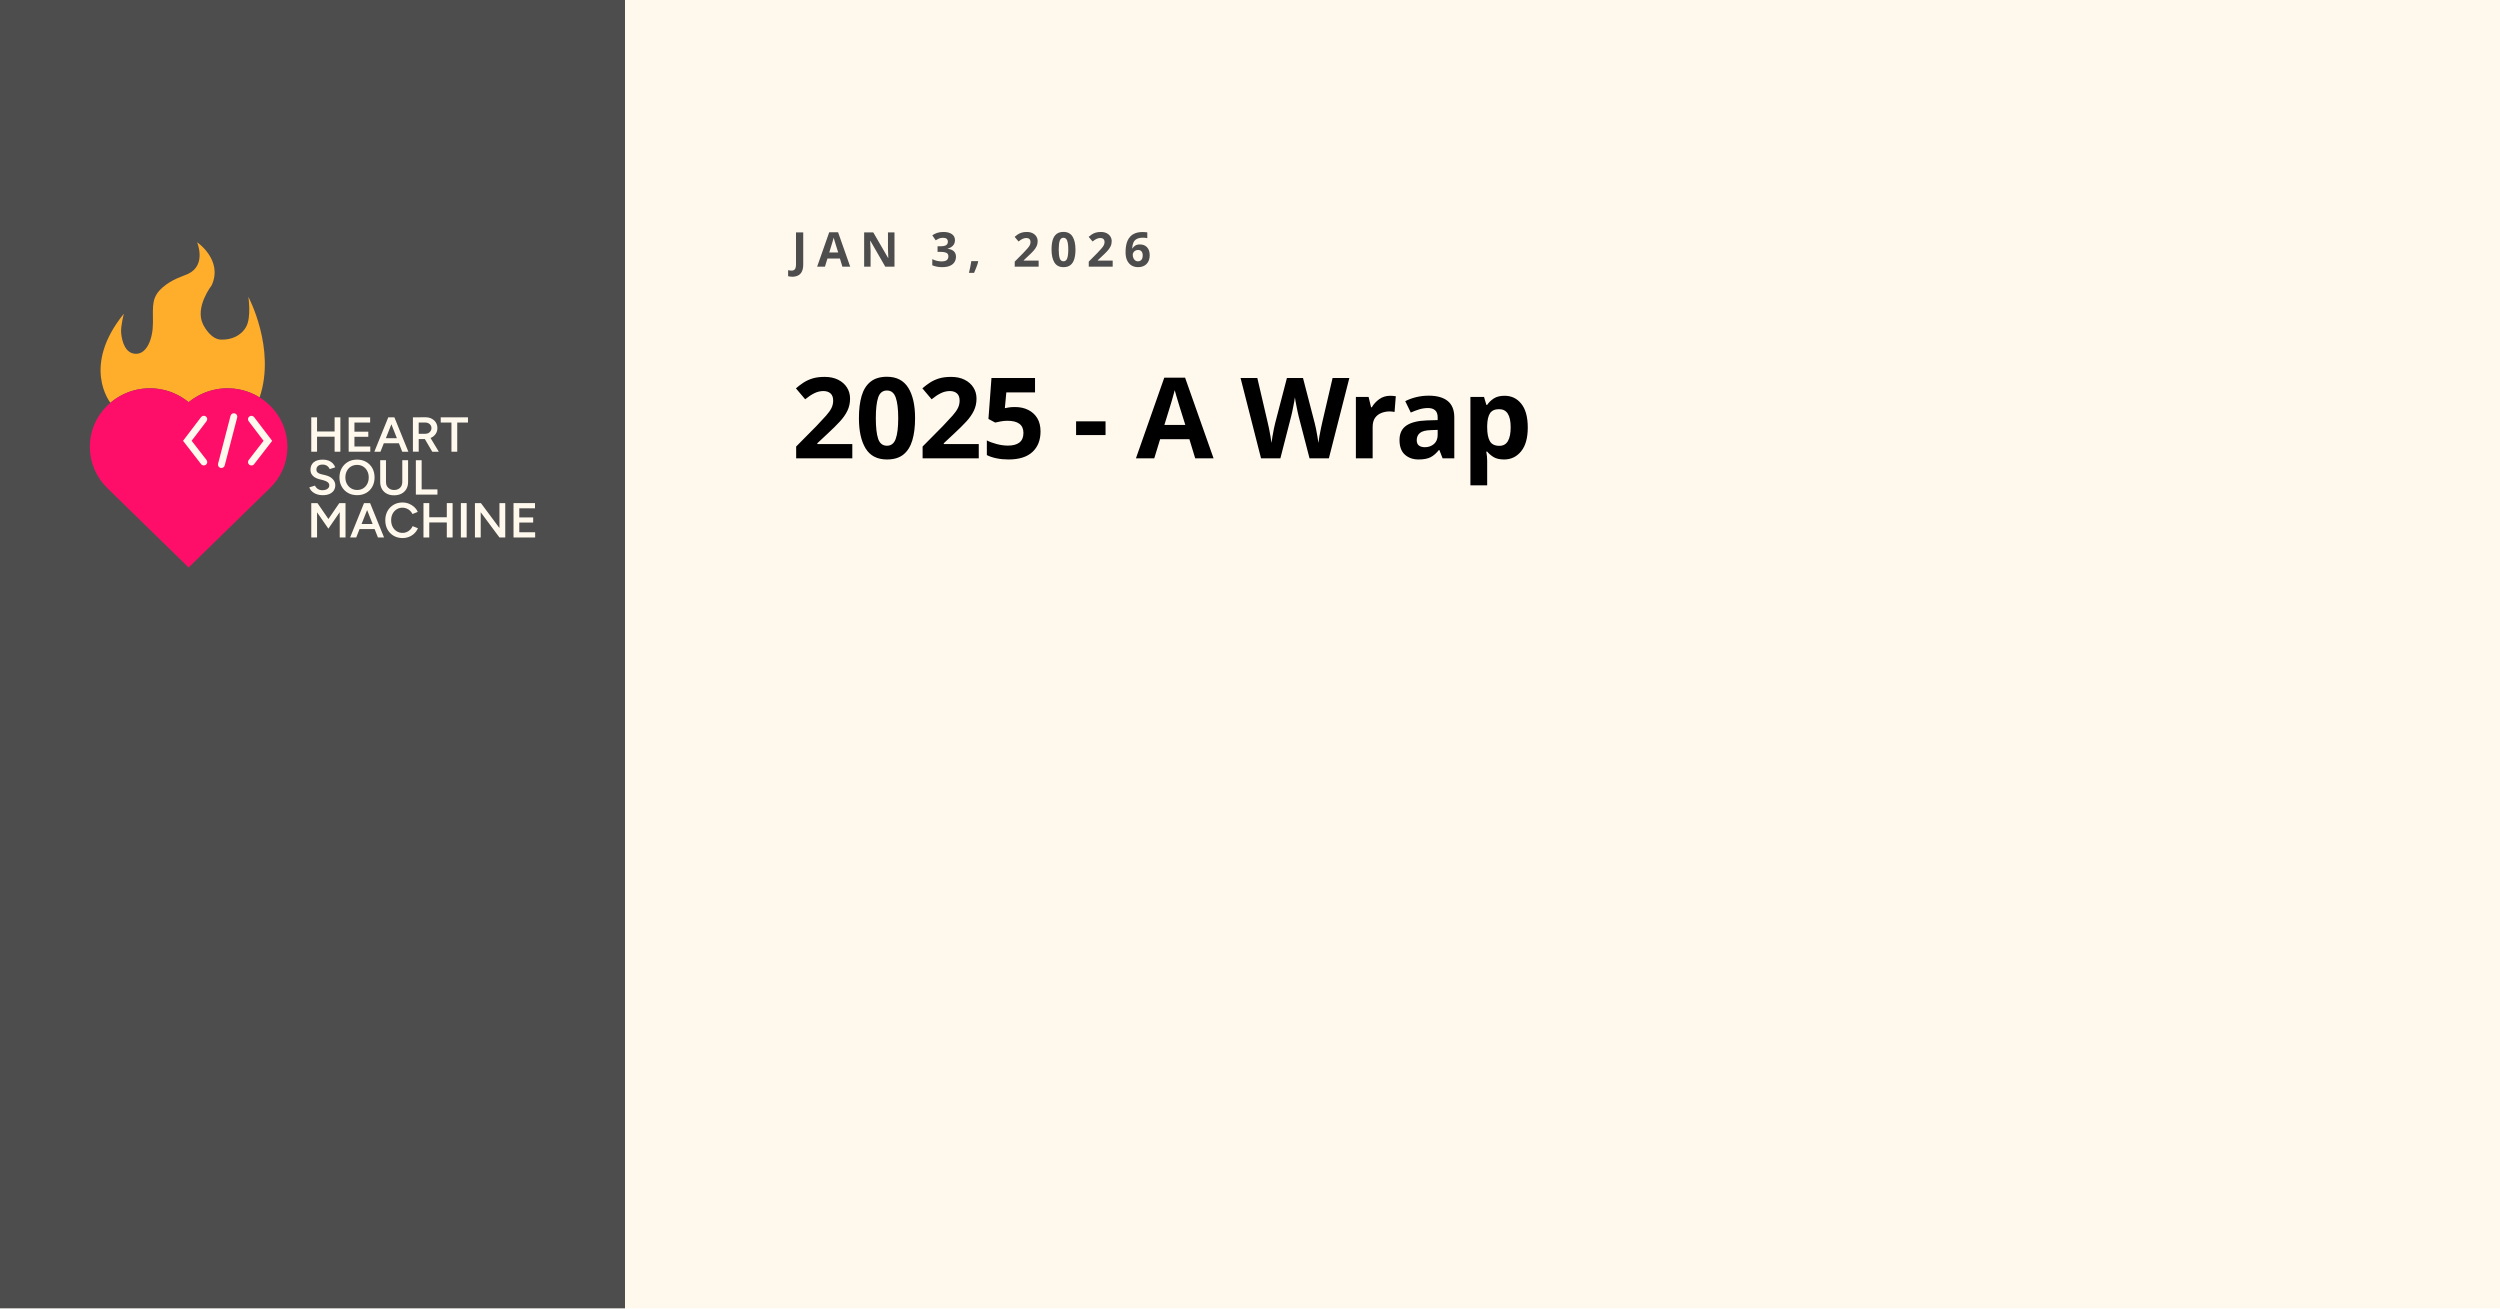
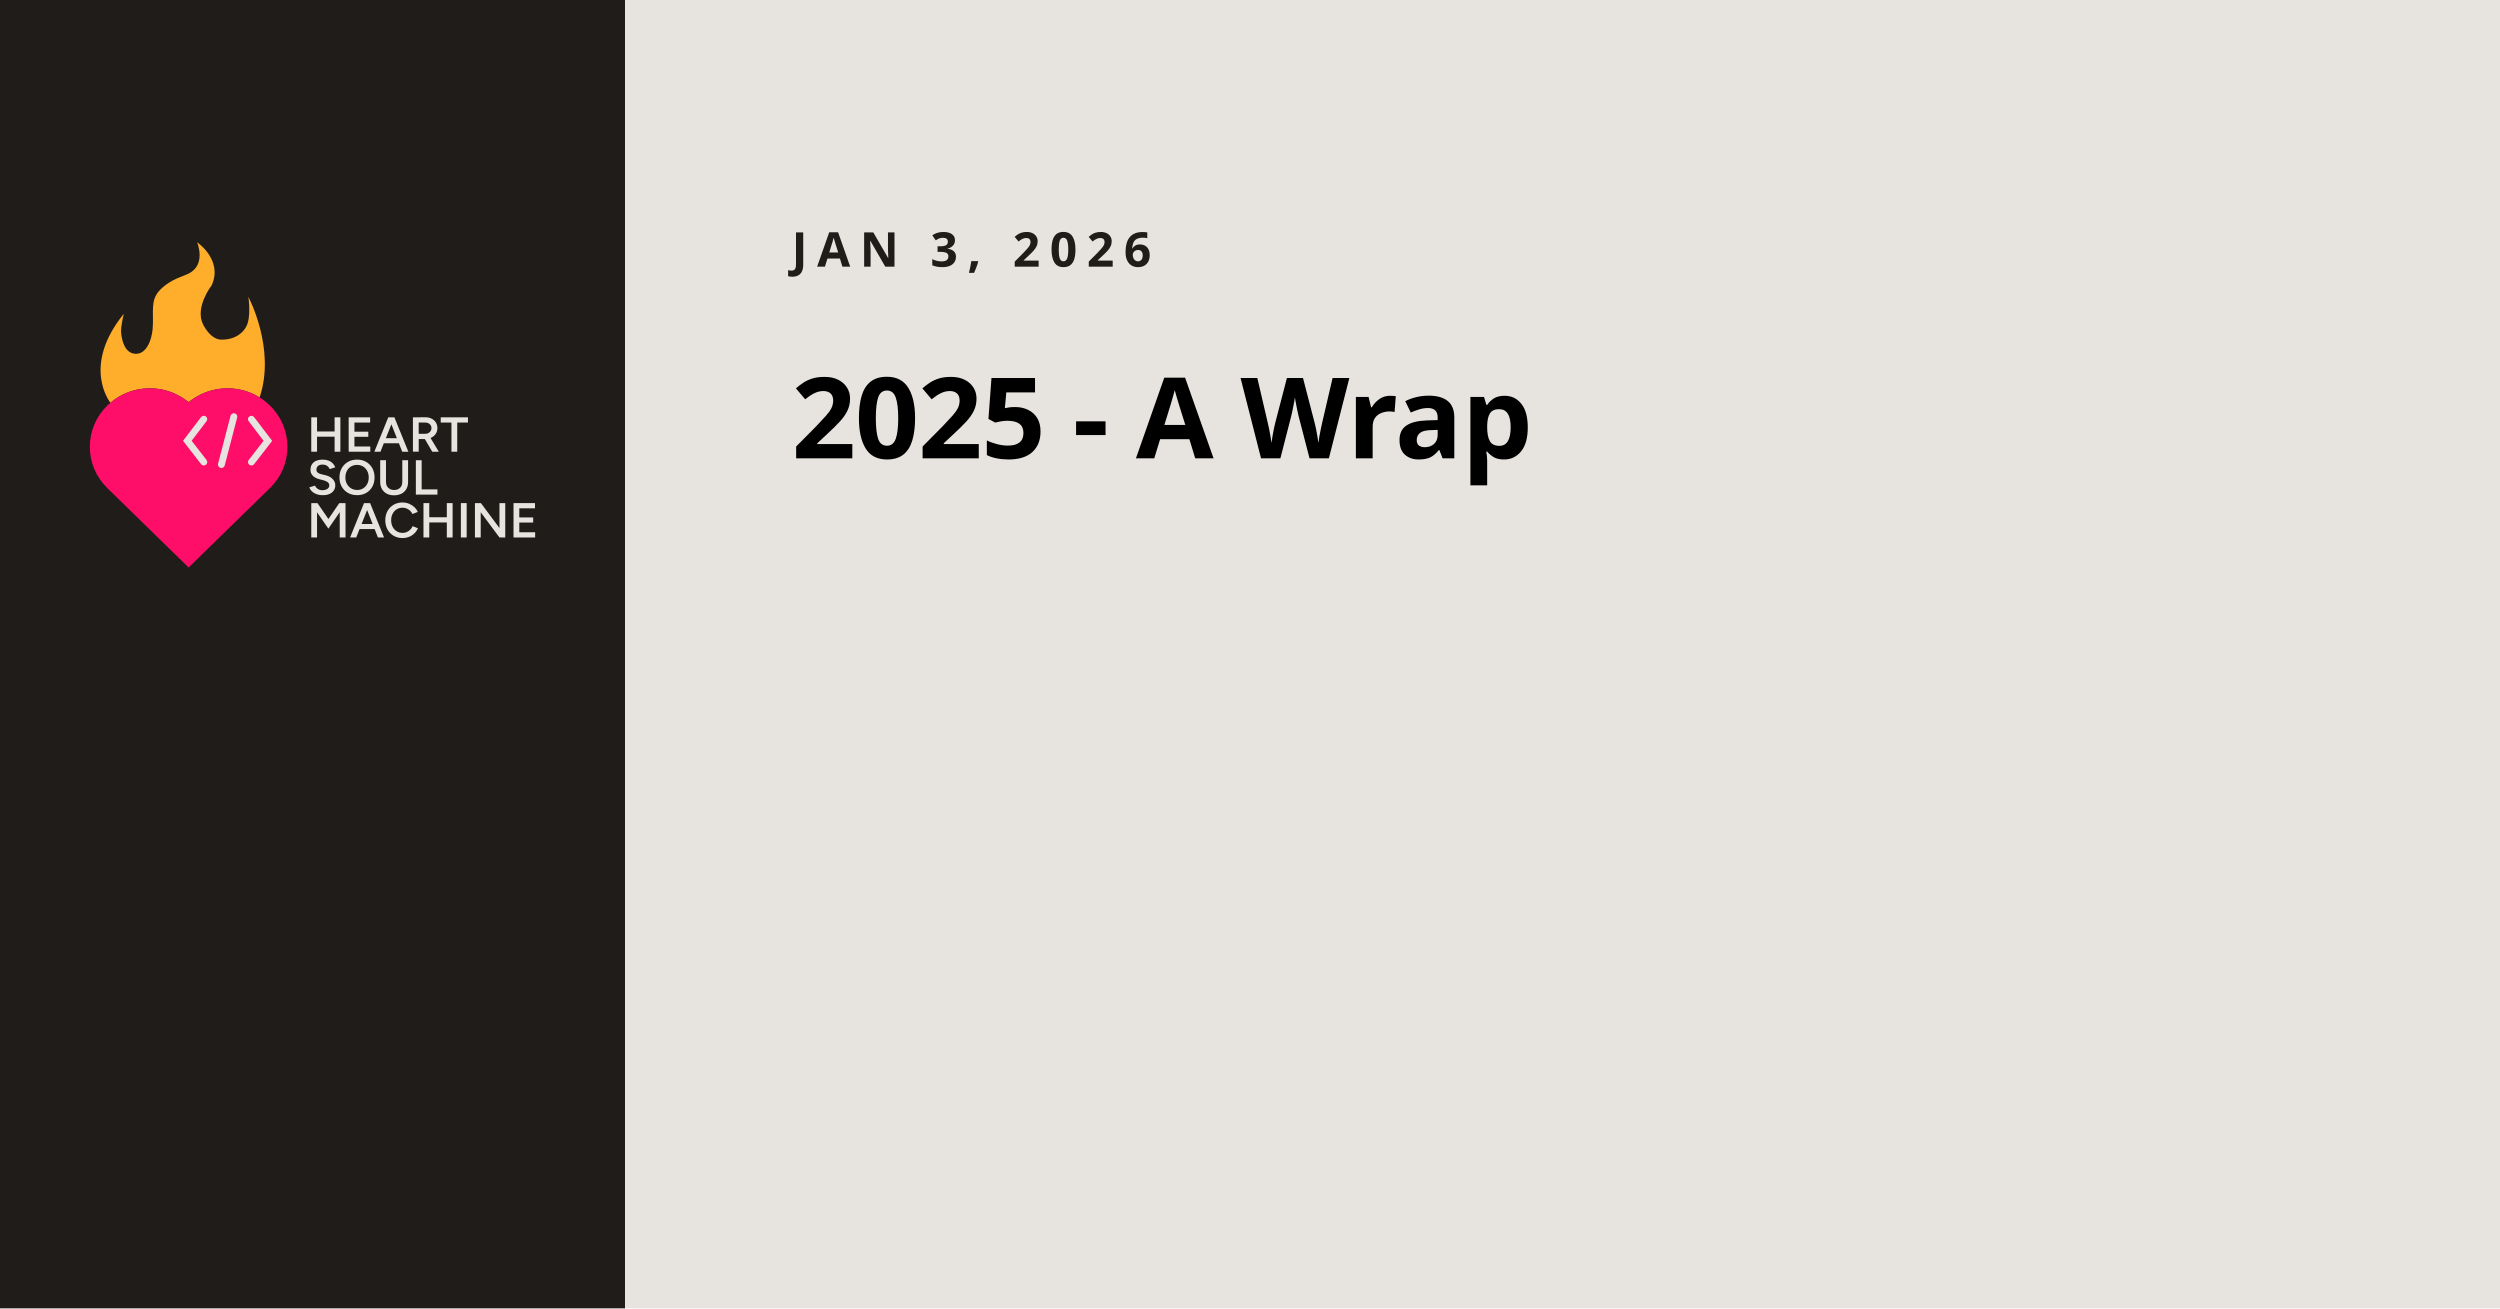
<svg xmlns="http://www.w3.org/2000/svg" id="Preview" data-name="Layer 1" viewBox="0 0 1200 628">
  <defs>
    <style>

      .date {
        font-family: Figtree;
        font-size: 23.02px;
        font-variation-settings: 'wght' 300;
        font-weight: 700;
        letter-spacing: .2em;
        text-transform: uppercase;
      }

      .date, .grey {
-         fill: #4d4d4d;
+         fill: #1f1c1a;
      }

      .description {
        font-family: Figtree-Bold, Figtree;
        font-variation-settings: 'wght' 700;
        font-weight: 700;
        letter-spacing: -.01em;
        font-size: 54px;
      }

      .grey, .cls-7, .paper, .cls-9 {
        stroke-width: 0px;
      }

      .cls-7 {
        fill: #ffae2c;
      }

      .paper {
-         fill: #fff9ed;
+         fill: #e7e4e0;
      }

      .cls-9 {
        fill: #ff0e69;
      }
    </style>
  </defs>
  <rect class="paper" width="1200" height="628" />
  <rect class="grey" width="300" height="628" />
  <text class="date" transform="translate(380 128)">
    <tspan x="0" y="0">JAN 3, 2026</tspan>
  </text>
  <text class="description" transform="translate(380 220)">
    <tspan x="0" y="0">2025 - A Wrap</tspan>
  </text>
  <g>
    <g>
      <path class="cls-7" d="M53,193.33h0c.62-.54,1.27-1.04,1.93-1.51.03-.02.05-.04.08-.06.65-.46,1.31-.89,1.99-1.29.04-.02.07-.04.11-.07.68-.4,1.37-.77,2.07-1.11.03-.01.06-.03.09-.04.72-.34,1.44-.66,2.18-.94,0,0,0,0,0,0,7.56-2.88,16.12-2.53,23.47,1.11,0,0,.01,0,.02.01.73.36,1.44.75,2.14,1.18.01,0,.02.01.03.02.7.43,1.39.89,2.06,1.38h0s1.38,1.02,1.38,1.02c1.04-.86,2.14-1.61,3.26-2.3.05-.03.11-.07.16-.1,3.08-1.87,6.42-3.13,9.86-3.76.06-.01.13-.02.19-.04.66-.12,1.32-.21,1.98-.28.05,0,.1,0,.15-.01,2.77-.28,5.56-.18,8.3.32.04,0,.09.01.13.02.65.12,1.3.27,1.95.43.07.02.14.04.21.06,2.72.72,5.35,1.84,7.79,3.35h.1c7.88-23.41-5.41-48.23-5.41-48.23,0,0,1.47,9.77-1.03,14.29-2.49,4.52-7.2,6.34-11.98,6.25-4.78-.09-7.94-5.7-8.74-7.32-4.09-8.22,4.07-18.65,4.13-18.77,5.56-12.17-6.99-20.66-6.99-20.66,0,0,4.68,10.97-4.39,15.21-2.72,1.27-7.33,2.32-12.07,6.4-5.51,4.74-4.73,8.88-4.73,16.9,0,8.02-2.97,15.04-8.12,15.04-5.16,0-6.78-5.9-7.15-10.04-.29-3.26,1.31-9.21,1.31-9.21-20.49,25.26-6.58,42.51-6.48,42.75h.01Z" />
      <path class="cls-9" d="M129.49,194.58c-10.63-10.36-27.56-10.96-38.95-1.53-11.39-9.43-28.31-8.83-38.95,1.53-5.46,5.33-8.47,12.39-8.47,19.89s3.01,14.57,8.47,19.89c3.04,2.99,37.83,36.94,38.18,37.28l.78.76.77-.76c2.41-2.38,22.96-22.44,32.84-32.08,3.16-3.09,5.25-5.12,5.32-5.19,5.45-5.26,8.46-12.28,8.48-19.78.02-7.56-2.99-14.66-8.47-20.01Z" />
      <path class="paper" d="M99.14,220.81c.55.71.41,1.73-.31,2.27-.3.22-.65.33-1,.33-.5,0-.99-.22-1.31-.64l-8.66-11.18,8.65-11.37c.55-.72,1.58-.86,2.3-.33.73.54.88,1.55.33,2.27l-7.16,9.41,7.15,9.23Z" />
      <path class="paper" d="M113.85,200.38l-5.99,23.04c-.19.73-.86,1.22-1.59,1.22-.13,0-.27-.02-.41-.05-.88-.22-1.41-1.11-1.19-1.97l5.99-23.04c.22-.87,1.12-1.39,2-1.17.88.22,1.41,1.11,1.19,1.97Z" />
      <path class="paper" d="M121.99,222.78c-.32.42-.81.64-1.31.64-.35,0-.7-.11-1-.33-.72-.54-.86-1.56-.31-2.27l7.15-9.23-7.16-9.41c-.55-.72-.4-1.73.33-2.27.73-.54,1.76-.39,2.3.33l8.65,11.37-8.66,11.18Z" />
    </g>
    <g>
      <polygon class="paper" points="152.18 209.61 160.61 209.61 160.61 216.82 163.38 216.82 163.38 200.32 160.61 200.32 160.61 207.11 152.18 207.11 152.18 200.32 149.41 200.32 149.41 216.82 152.18 216.82 152.18 209.61" />
      <polygon class="paper" points="170.13 216.82 177.74 216.82 177.74 214.32 170.13 214.32 170.13 209.66 176.78 209.66 176.78 207.21 170.13 207.21 170.13 202.82 177.67 202.82 177.67 200.32 170.13 200.32 169.56 200.32 167.36 200.32 167.36 216.82 169.56 216.82 170.13 216.82" />
      <path class="paper" d="M184.25,212.77h7.22l1.6,4.05h2.94l-6.7-16.5h-2.94l-6.68,16.5h2.94l1.6-4.05ZM187.86,203.65l2.65,6.69h-5.3l2.65-6.69Z" />
      <path class="paper" d="M200.98,210.74h2.94l3.57,6.08h3.13l-3.97-6.6c.13-.05.26-.1.38-.16.91-.45,1.62-1.06,2.14-1.85.52-.78.78-1.69.78-2.71s-.25-1.93-.74-2.71c-.49-.79-1.18-1.4-2.06-1.85-.88-.45-1.89-.66-3.04-.65l-3.4.02h-2.51v16.5h2.78v-6.08ZM206.24,203.57c.57.5.86,1.15.86,1.93,0,.52-.13.98-.4,1.39-.26.41-.61.73-1.03.97-.42.24-.91.35-1.45.35h-3.25v-5.4h3.04c.91,0,1.65.25,2.23.75Z" />
      <polygon class="paper" points="211.55 202.82 216.7 202.82 216.7 216.82 219.47 216.82 219.47 202.82 224.62 202.82 224.62 200.32 211.55 200.32 211.55 202.82" />
      <path class="paper" d="M150.59,236.53c.55.36,1.19.64,1.91.85.73.2,1.53.31,2.41.31,1.29,0,2.39-.2,3.29-.61.9-.41,1.58-.97,2.05-1.7s.69-1.56.69-2.5c0-1.07-.42-2.04-1.24-2.92-.83-.88-1.99-1.5-3.49-1.86l-2.06-.49c-.7-.17-1.26-.43-1.66-.77-.41-.34-.61-.81-.61-1.43,0-.75.26-1.34.78-1.77.52-.42,1.23-.64,2.14-.64s1.61.2,2.2.61c.59.41,1,.93,1.24,1.56l2.68-.85c-.26-.71-.65-1.34-1.17-1.9-.53-.56-1.19-1-2-1.32-.81-.32-1.74-.48-2.81-.48-1.9,0-3.36.43-4.38,1.28-1.02.86-1.53,2.05-1.53,3.6,0,.82.18,1.52.54,2.12.36.6.85,1.09,1.48,1.48.63.39,1.34.69,2.12.9l2.06.52c.86.22,1.55.53,2.06.93.51.4.77.92.77,1.54,0,.69-.3,1.25-.91,1.67-.61.42-1.43.64-2.47.64-.89-.02-1.64-.24-2.25-.68-.61-.44-1.01-.95-1.22-1.53l-2.73.83c.14.49.4.95.75,1.4s.81.85,1.36,1.21Z" />
      <path class="paper" d="M175.79,236.6c1.25-.72,2.23-1.73,2.94-3.02.71-1.29,1.06-2.77,1.06-4.43s-.36-3.14-1.06-4.42c-.71-1.28-1.7-2.29-2.97-3.02-1.27-.73-2.72-1.1-4.37-1.1s-3.12.37-4.38,1.1c-1.26.73-2.25,1.74-2.98,3.02-.73,1.28-1.09,2.76-1.09,4.44s.36,3.12,1.09,4.41c.73,1.29,1.73,2.29,3,3.02s2.74,1.08,4.4,1.08,3.09-.36,4.34-1.08ZM166.51,232.28c-.49-.9-.73-1.95-.73-3.12s.24-2.2.72-3.11c.48-.91,1.14-1.62,1.99-2.13.84-.51,1.81-.77,2.9-.77s2.07.26,2.91.78c.84.52,1.5,1.23,1.97,2.13.48.9.72,1.94.72,3.12s-.24,2.2-.71,3.1c-.47.9-1.12,1.61-1.95,2.13-.83.52-1.79.78-2.87.78s-2.08-.26-2.93-.78c-.85-.52-1.52-1.23-2.01-2.13Z" />
      <path class="paper" d="M182.5,220.91v10.47c0,1.27.28,2.39.83,3.35.55.96,1.32,1.7,2.32,2.23s2.16.79,3.48.79,2.56-.26,3.58-.79c1.01-.53,1.79-1.27,2.34-2.23.55-.96.83-2.07.83-3.35v-10.47h-2.78v10.47c0,.77-.16,1.44-.48,2.01-.32.57-.78,1.02-1.38,1.34-.6.32-1.29.48-2.07.48s-1.44-.16-2.03-.48c-.59-.32-1.05-.77-1.38-1.34-.33-.57-.49-1.24-.49-2.01v-10.47h-2.78Z" />
      <polygon class="paper" points="209.97 234.91 202.39 234.91 202.39 220.91 199.61 220.91 199.61 237.41 201.55 237.41 202.39 237.41 209.97 237.41 209.97 234.91" />
      <polygon class="paper" points="163.07 241.53 162.86 241.49 157.64 249.13 152.38 241.49 152.18 241.52 152.18 241.49 149.41 241.49 149.41 257.99 152.18 257.99 152.18 245.9 157.62 253.75 163.07 245.83 163.07 257.99 165.85 257.99 165.85 241.49 163.07 241.49 163.07 241.53" />
      <path class="paper" d="M177.53,241.49h-2.8l-6.68,16.5h2.94l1.6-4.05h7.22l1.6,4.05h2.94l-6.7-16.5h-.14ZM173.56,251.51l2.65-6.69,2.65,6.69h-5.3Z" />
      <path class="paper" d="M196.9,254.24c-.49.49-1.04.87-1.65,1.14-.61.28-1.27.41-1.97.41-1.07,0-2.02-.26-2.86-.78-.84-.52-1.49-1.23-1.96-2.15-.47-.91-.71-1.96-.71-3.14s.23-2.22.71-3.12c.47-.9,1.12-1.61,1.94-2.13.82-.52,1.76-.78,2.81-.78.69,0,1.34.13,1.96.38.62.25,1.18.61,1.66,1.07.49.46.87.99,1.16,1.59l2.54-1.01c-.4-.9-.97-1.68-1.71-2.36-.74-.68-1.59-1.21-2.55-1.59-.96-.38-1.98-.58-3.06-.58-1.61,0-3.04.37-4.28,1.1-1.24.73-2.22,1.74-2.93,3.02-.71,1.28-1.06,2.75-1.06,4.42s.36,3.14,1.06,4.42c.71,1.28,1.69,2.29,2.94,3.02,1.25.73,2.68,1.1,4.3,1.1,1.1,0,2.14-.2,3.11-.59s1.83-.95,2.56-1.66c.73-.71,1.3-1.54,1.7-2.46l-2.54-1.01c-.29.64-.67,1.21-1.16,1.7Z" />
      <polygon class="paper" points="214.47 248.28 206.05 248.28 206.05 241.49 203.27 241.49 203.27 257.99 206.05 257.99 206.05 250.78 214.47 250.78 214.47 257.99 217.25 257.99 217.25 241.49 214.47 241.49 214.47 248.28" />
      <rect class="paper" x="221.22" y="241.49" width="2.78" height="16.5" />
      <polygon class="paper" points="239.74 253.47 230.84 241.49 227.97 241.49 227.97 257.99 230.74 257.99 230.74 245.87 239.74 257.99 242.52 257.99 242.52 241.49 239.74 241.49 239.74 253.47" />
      <polygon class="paper" points="249.26 255.49 249.26 250.82 255.92 250.82 255.92 248.37 249.26 248.37 249.26 243.99 256.8 243.99 256.8 241.49 249.26 241.49 248.69 241.49 246.49 241.49 246.49 257.99 248.69 257.99 249.26 257.99 256.87 257.99 256.87 255.49 249.26 255.49" />
    </g>
  </g>
</svg>
